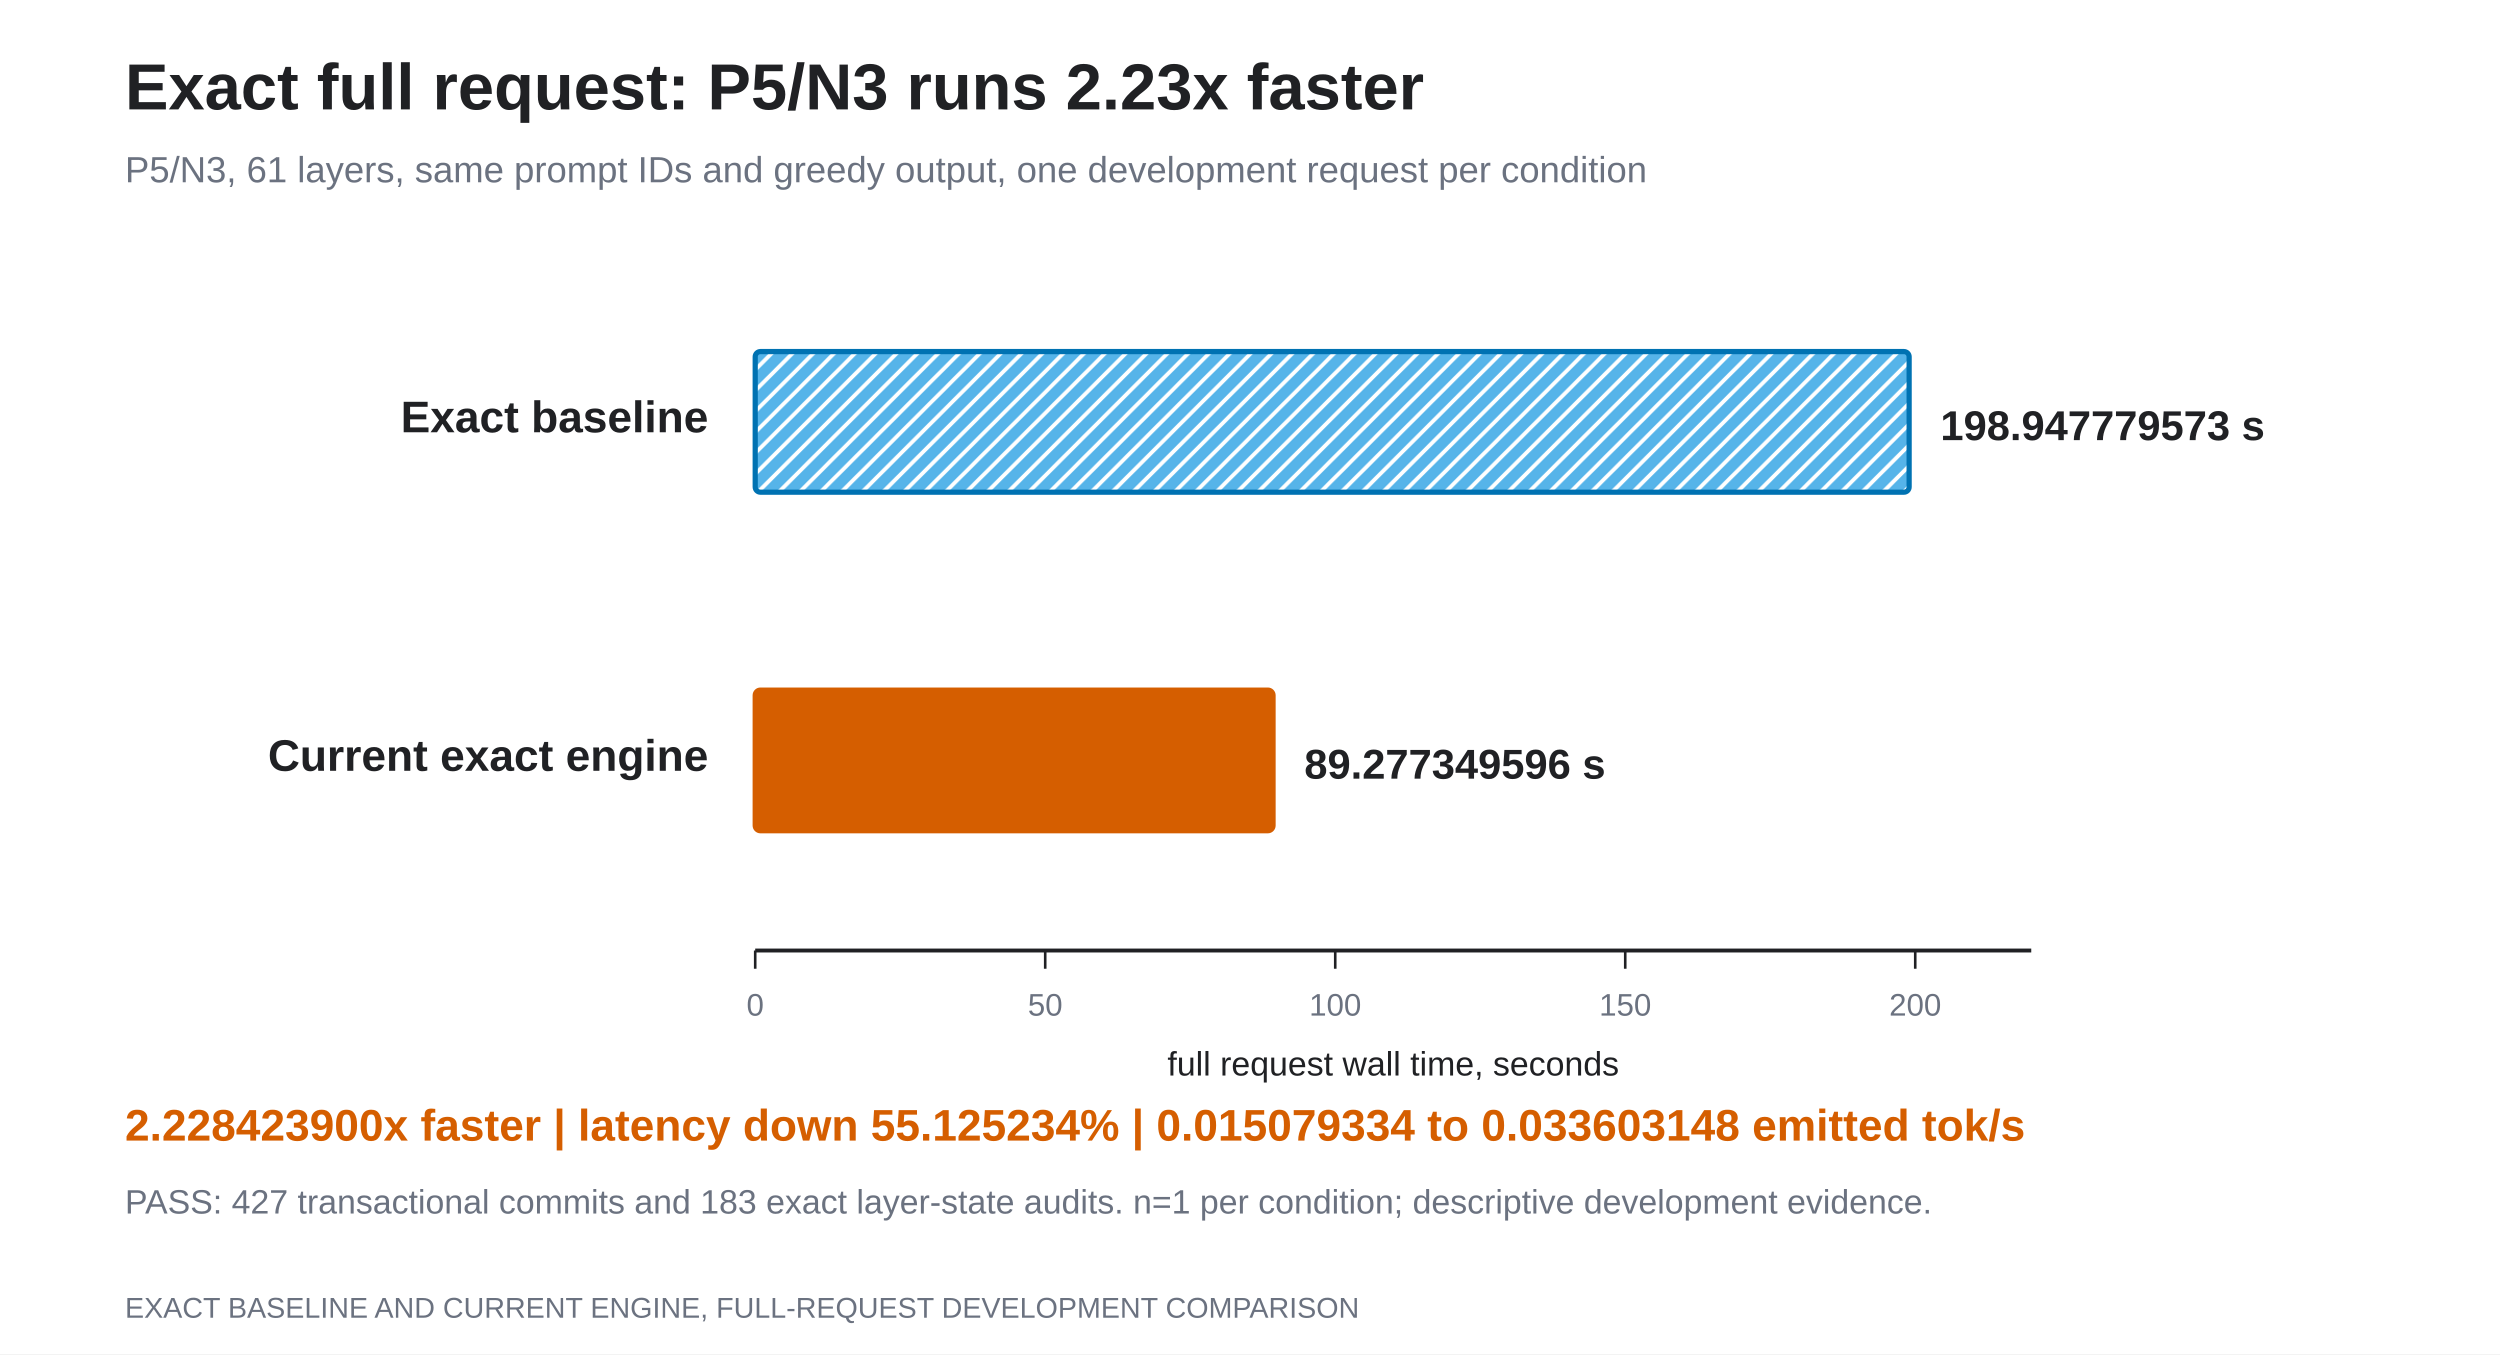
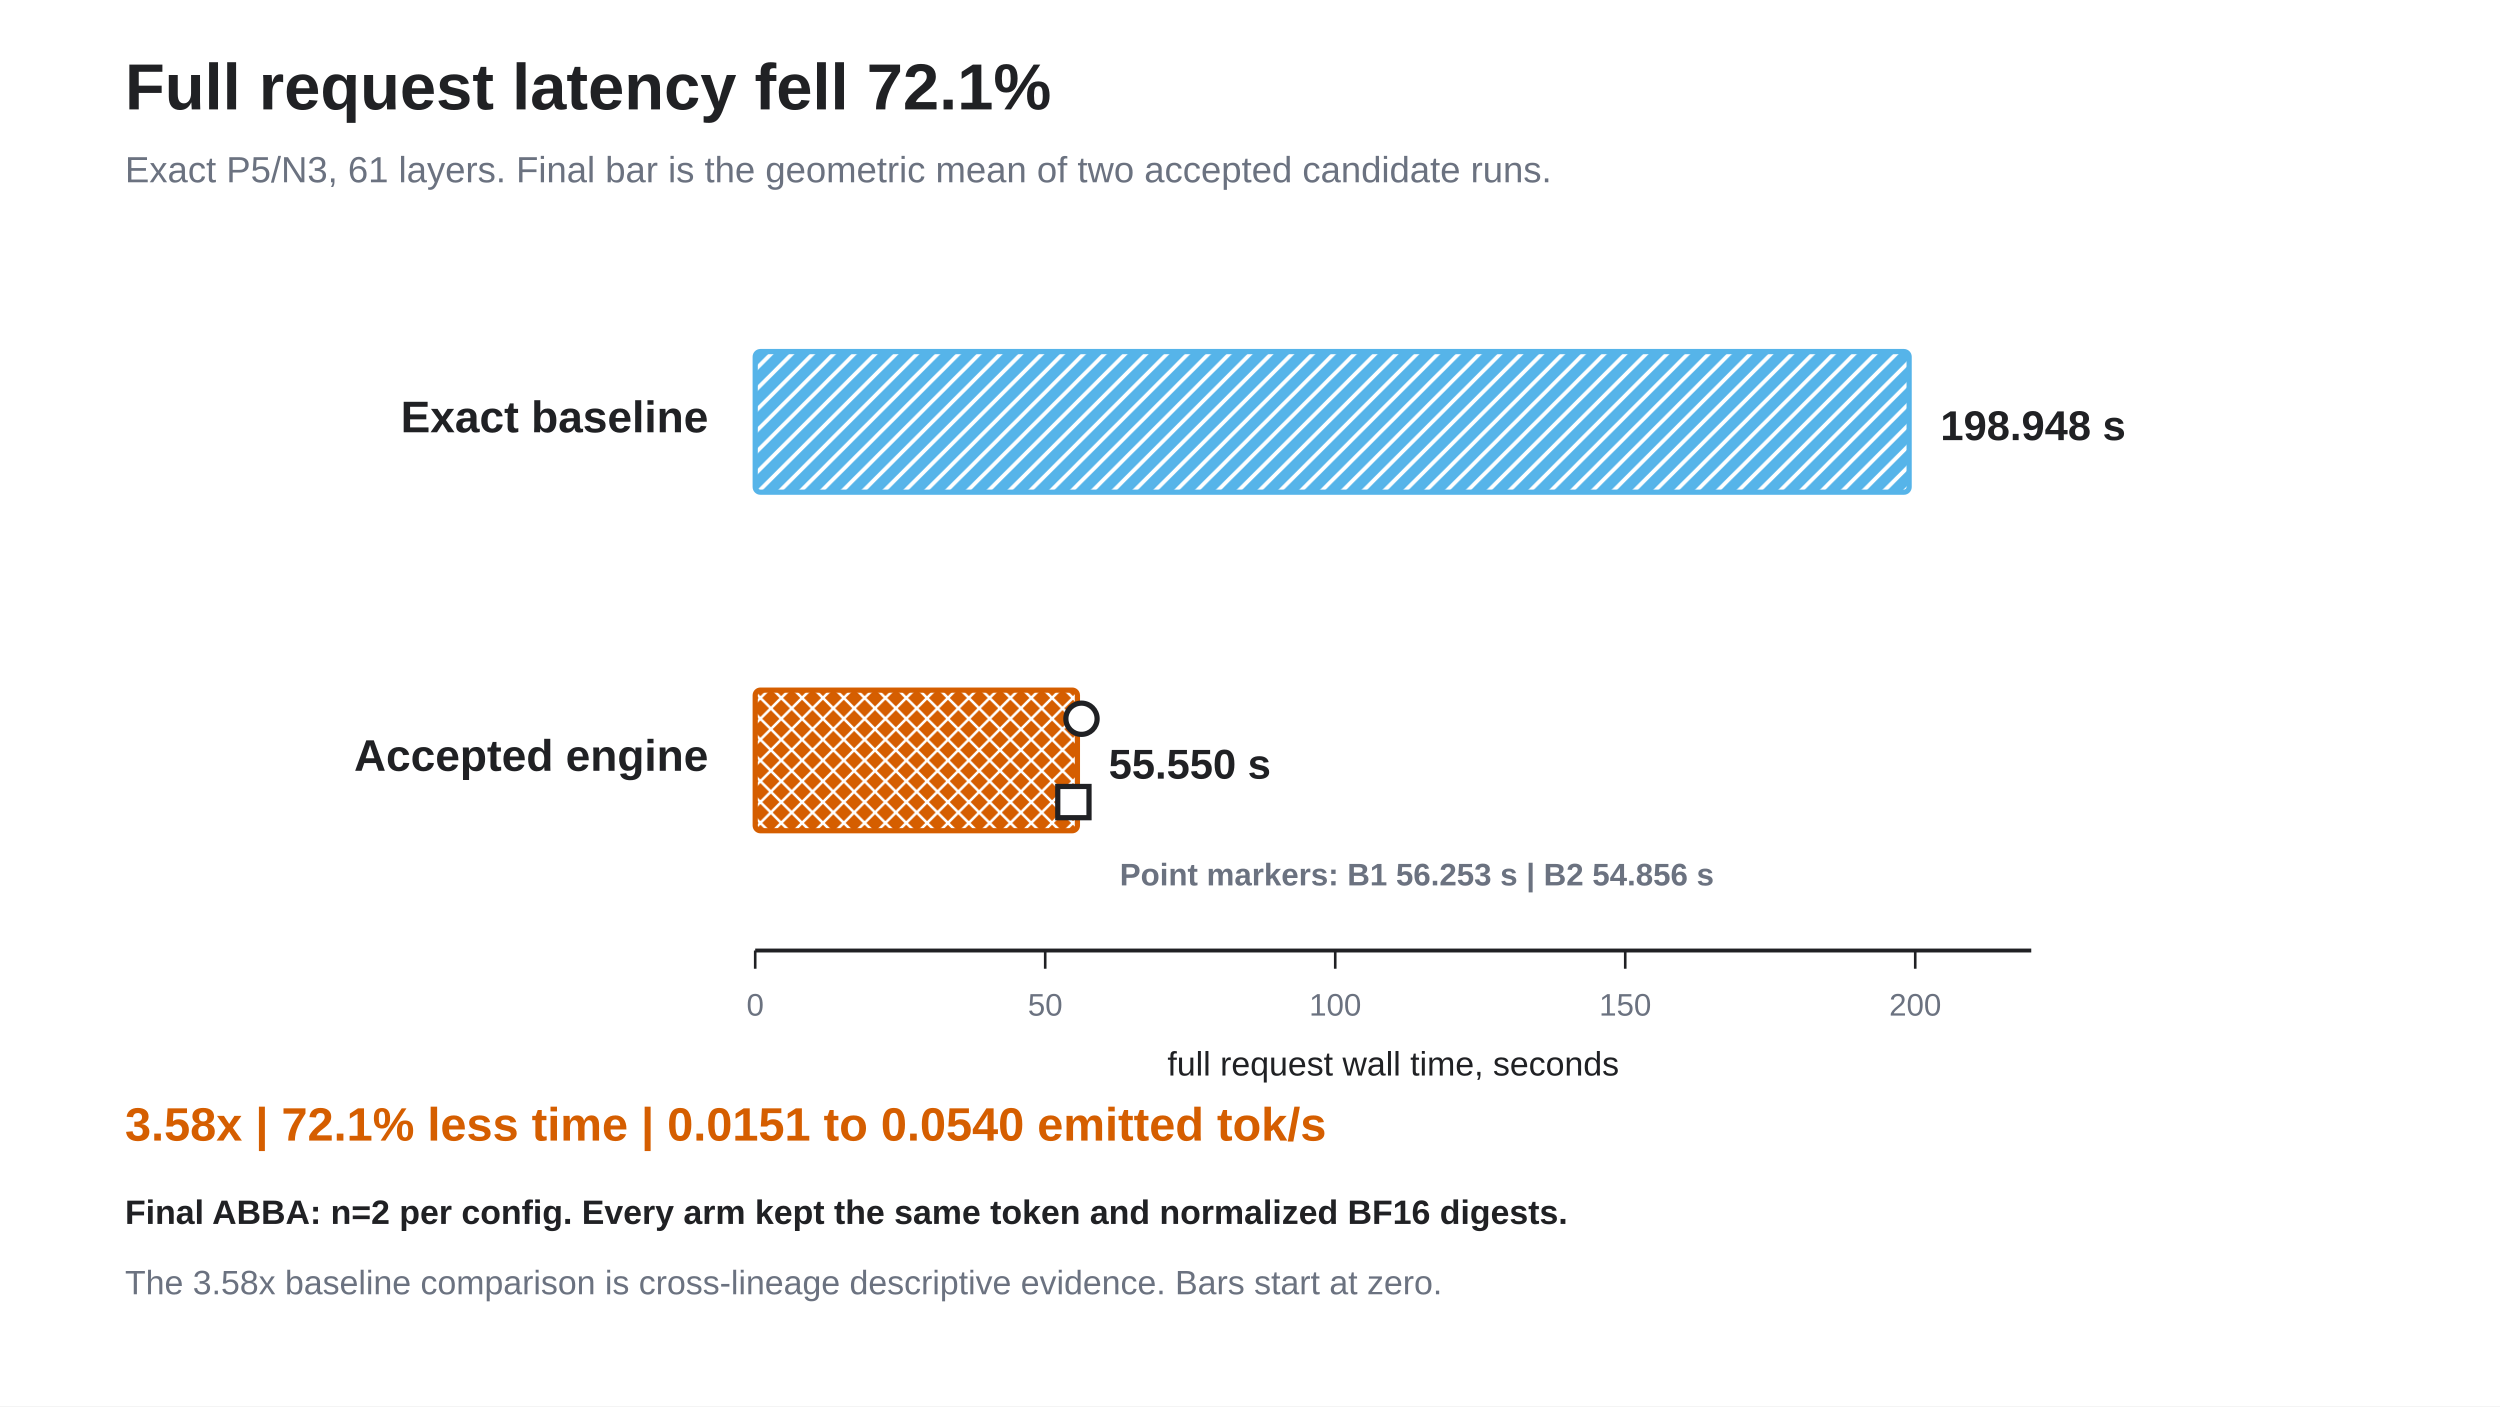
- <svg xmlns="http://www.w3.org/2000/svg" width="960" height="520" viewBox="0 0 960 520" role="img" aria-labelledby="title desc">
+ <svg xmlns="http://www.w3.org/2000/svg" width="960" height="540" viewBox="0 0 960 540" role="img" aria-labelledby="title desc">
  <defs>
    <pattern id="hatch-orange" width="8" height="8" patternUnits="userSpaceOnUse">
      <rect width="8" height="8" fill="#ffffff" />
      <path d="M-2,2 L2,-2 M0,8 L8,0 M6,10 L10,6" stroke="#E69F00" stroke-width="2" />
    </pattern>
    <pattern id="hatch-sky" width="8" height="8" patternUnits="userSpaceOnUse">
      <rect width="8" height="8" fill="#56B4E9" />
      <path d="M-2,2 L2,-2 M0,8 L8,0 M6,10 L10,6" stroke="#ffffff" stroke-width="1.5" />
    </pattern>
    <pattern id="dots-green" width="8" height="8" patternUnits="userSpaceOnUse">
      <rect width="8" height="8" fill="#009E73" />
      <circle cx="2" cy="2" r="1.2" fill="#ffffff" />
      <circle cx="6" cy="6" r="1.2" fill="#ffffff" />
    </pattern>
    <pattern id="cross-vermillion" width="8" height="8" patternUnits="userSpaceOnUse">
      <rect width="8" height="8" fill="#D55E00" />
      <path d="M0,0 L8,8 M8,0 L0,8" stroke="#ffffff" stroke-width="1" />
    </pattern>
    <pattern id="vertical-purple" width="8" height="8" patternUnits="userSpaceOnUse">
      <rect width="8" height="8" fill="#CC79A7" />
      <path d="M2,0 L2,8 M6,0 L6,8" stroke="#ffffff" stroke-width="1.2" />
    </pattern>
  </defs>
  <rect width="100%" height="100%" fill="#ffffff" />
-   <text x="48.00" y="42.00" font-family="Arial,Helvetica,sans-serif" font-size="25" fill="#202124" text-anchor="start" font-weight="bold">Exact full request: P5/N3 runs 2.23x faster</text>
-   <text x="48.00" y="70.00" font-family="Arial,Helvetica,sans-serif" font-size="14" fill="#6b7280" text-anchor="start" font-weight="normal">P5/N3, 61 layers, same prompt IDs and greedy output, one development request per condition</text>
+   <text x="48.00" y="42.00" font-family="Arial,Helvetica,sans-serif" font-size="25" fill="#202124" text-anchor="start" font-weight="bold">Full request latency fell 72.1%</text>
+   <text x="48.00" y="70.00" font-family="Arial,Helvetica,sans-serif" font-size="14" fill="#6b7280" text-anchor="start" font-weight="normal">Exact P5/N3, 61 layers. Final bar is the geometric mean of two accepted candidate runs.</text>
  <text x="272.00" y="166.00" font-family="Arial,Helvetica,sans-serif" font-size="17" fill="#202124" text-anchor="end" font-weight="bold">Exact baseline</text>
-   <rect x="290.00" y="135.00" width="443.11" height="54.00" rx="2" fill="url(#hatch-sky)" stroke="#0072B2" stroke-width="2" />
-   <text x="745.11" y="169.00" font-family="Arial,Helvetica,sans-serif" font-size="16" fill="#202124" text-anchor="start" font-weight="bold">198.947779573 s</text>
-   <text x="272.00" y="296.00" font-family="Arial,Helvetica,sans-serif" font-size="17" fill="#202124" text-anchor="end" font-weight="bold">Current exact engine</text>
-   <rect x="290.00" y="265.00" width="198.85" height="54.00" rx="2" fill="#D55E00" stroke="#D55E00" stroke-width="2" />
-   <text x="500.85" y="299.00" font-family="Arial,Helvetica,sans-serif" font-size="16" fill="#202124" text-anchor="start" font-weight="bold">89.277349596 s</text>
+   <rect x="290.00" y="135.00" width="443.11" height="54.00" rx="2" fill="url(#hatch-sky)" stroke="#56B4E9" stroke-width="2" />
+   <text x="745.11" y="169.00" font-family="Arial,Helvetica,sans-serif" font-size="16" fill="#202124" text-anchor="start" font-weight="bold">198.948 s</text>
+   <text x="272.00" y="296.00" font-family="Arial,Helvetica,sans-serif" font-size="17" fill="#202124" text-anchor="end" font-weight="bold">Accepted engine</text>
+   <rect x="290.00" y="265.00" width="123.73" height="54.00" rx="2" fill="url(#cross-vermillion)" stroke="#D55E00" stroke-width="2" />
+   <text x="425.73" y="299.00" font-family="Arial,Helvetica,sans-serif" font-size="16" fill="#202124" text-anchor="start" font-weight="bold">55.550 s</text>
+   <circle cx="415.29" cy="276.00" r="6.00" fill="#ffffff" stroke="#202124" stroke-width="2" />
+   <rect x="406.18" y="302.00" width="12.00" height="12.00" rx="0" fill="#ffffff" stroke="#202124" stroke-width="2" />
+   <text x="430.00" y="340.00" font-family="Arial,Helvetica,sans-serif" font-size="12" fill="#6b7280" text-anchor="start" font-weight="bold">Point markers: B1 56.253 s  |  B2 54.856 s</text>
  <line x1="290.00" y1="365.00" x2="780.00" y2="365.00" stroke="#202124" stroke-width="1.5" />
  <line x1="290.00" y1="365.00" x2="290.00" y2="372.00" stroke="#202124" stroke-width="1" />
  <text x="290.00" y="390.00" font-family="Arial,Helvetica,sans-serif" font-size="12" fill="#6b7280" text-anchor="middle" font-weight="normal">0</text>
  <line x1="401.36" y1="365.00" x2="401.36" y2="372.00" stroke="#202124" stroke-width="1" />
  <text x="401.36" y="390.00" font-family="Arial,Helvetica,sans-serif" font-size="12" fill="#6b7280" text-anchor="middle" font-weight="normal">50</text>
  <line x1="512.73" y1="365.00" x2="512.73" y2="372.00" stroke="#202124" stroke-width="1" />
  <text x="512.73" y="390.00" font-family="Arial,Helvetica,sans-serif" font-size="12" fill="#6b7280" text-anchor="middle" font-weight="normal">100</text>
  <line x1="624.09" y1="365.00" x2="624.09" y2="372.00" stroke="#202124" stroke-width="1" />
  <text x="624.09" y="390.00" font-family="Arial,Helvetica,sans-serif" font-size="12" fill="#6b7280" text-anchor="middle" font-weight="normal">150</text>
  <line x1="735.45" y1="365.00" x2="735.45" y2="372.00" stroke="#202124" stroke-width="1" />
  <text x="735.45" y="390.00" font-family="Arial,Helvetica,sans-serif" font-size="12" fill="#6b7280" text-anchor="middle" font-weight="normal">200</text>
  <text x="535.00" y="413.00" font-family="Arial,Helvetica,sans-serif" font-size="13" fill="#202124" text-anchor="middle" font-weight="normal">full request wall time, seconds</text>
-   <text x="48.00" y="438.00" font-family="Arial,Helvetica,sans-serif" font-size="17" fill="#D55E00" text-anchor="start" font-weight="bold">2.228423900x faster  |  latency down 55.125234%  |  0.015079334 to 0.033603148 emitted tok/s</text>
-   <text x="48.00" y="466.00" font-family="Arial,Helvetica,sans-serif" font-size="13" fill="#6b7280" text-anchor="start" font-weight="normal">PASS: 427 transactional commits and 183 exact layer-state audits. n=1 per condition; descriptive development evidence.</text>
-   <text x="48.00" y="506.00" font-family="Arial,Helvetica,sans-serif" font-size="11" fill="#6b7280" text-anchor="start" font-weight="normal">EXACT BASELINE AND CURRENT ENGINE, FULL-REQUEST DEVELOPMENT COMPARISON</text>
+   <text x="48.00" y="438.00" font-family="Arial,Helvetica,sans-serif" font-size="18" fill="#D55E00" text-anchor="start" font-weight="bold">3.58x  |  72.1% less time  |  0.0151 to 0.0540 emitted tok/s</text>
+   <text x="48.00" y="470.00" font-family="Arial,Helvetica,sans-serif" font-size="13" fill="#202124" text-anchor="start" font-weight="bold">Final ABBA: n=2 per config. Every arm kept the same token and normalized BF16 digests.</text>
+   <text x="48.00" y="497.00" font-family="Arial,Helvetica,sans-serif" font-size="13" fill="#6b7280" text-anchor="start" font-weight="normal">The 3.58x baseline comparison is cross-lineage descriptive evidence. Bars start at zero.</text>
</svg>
